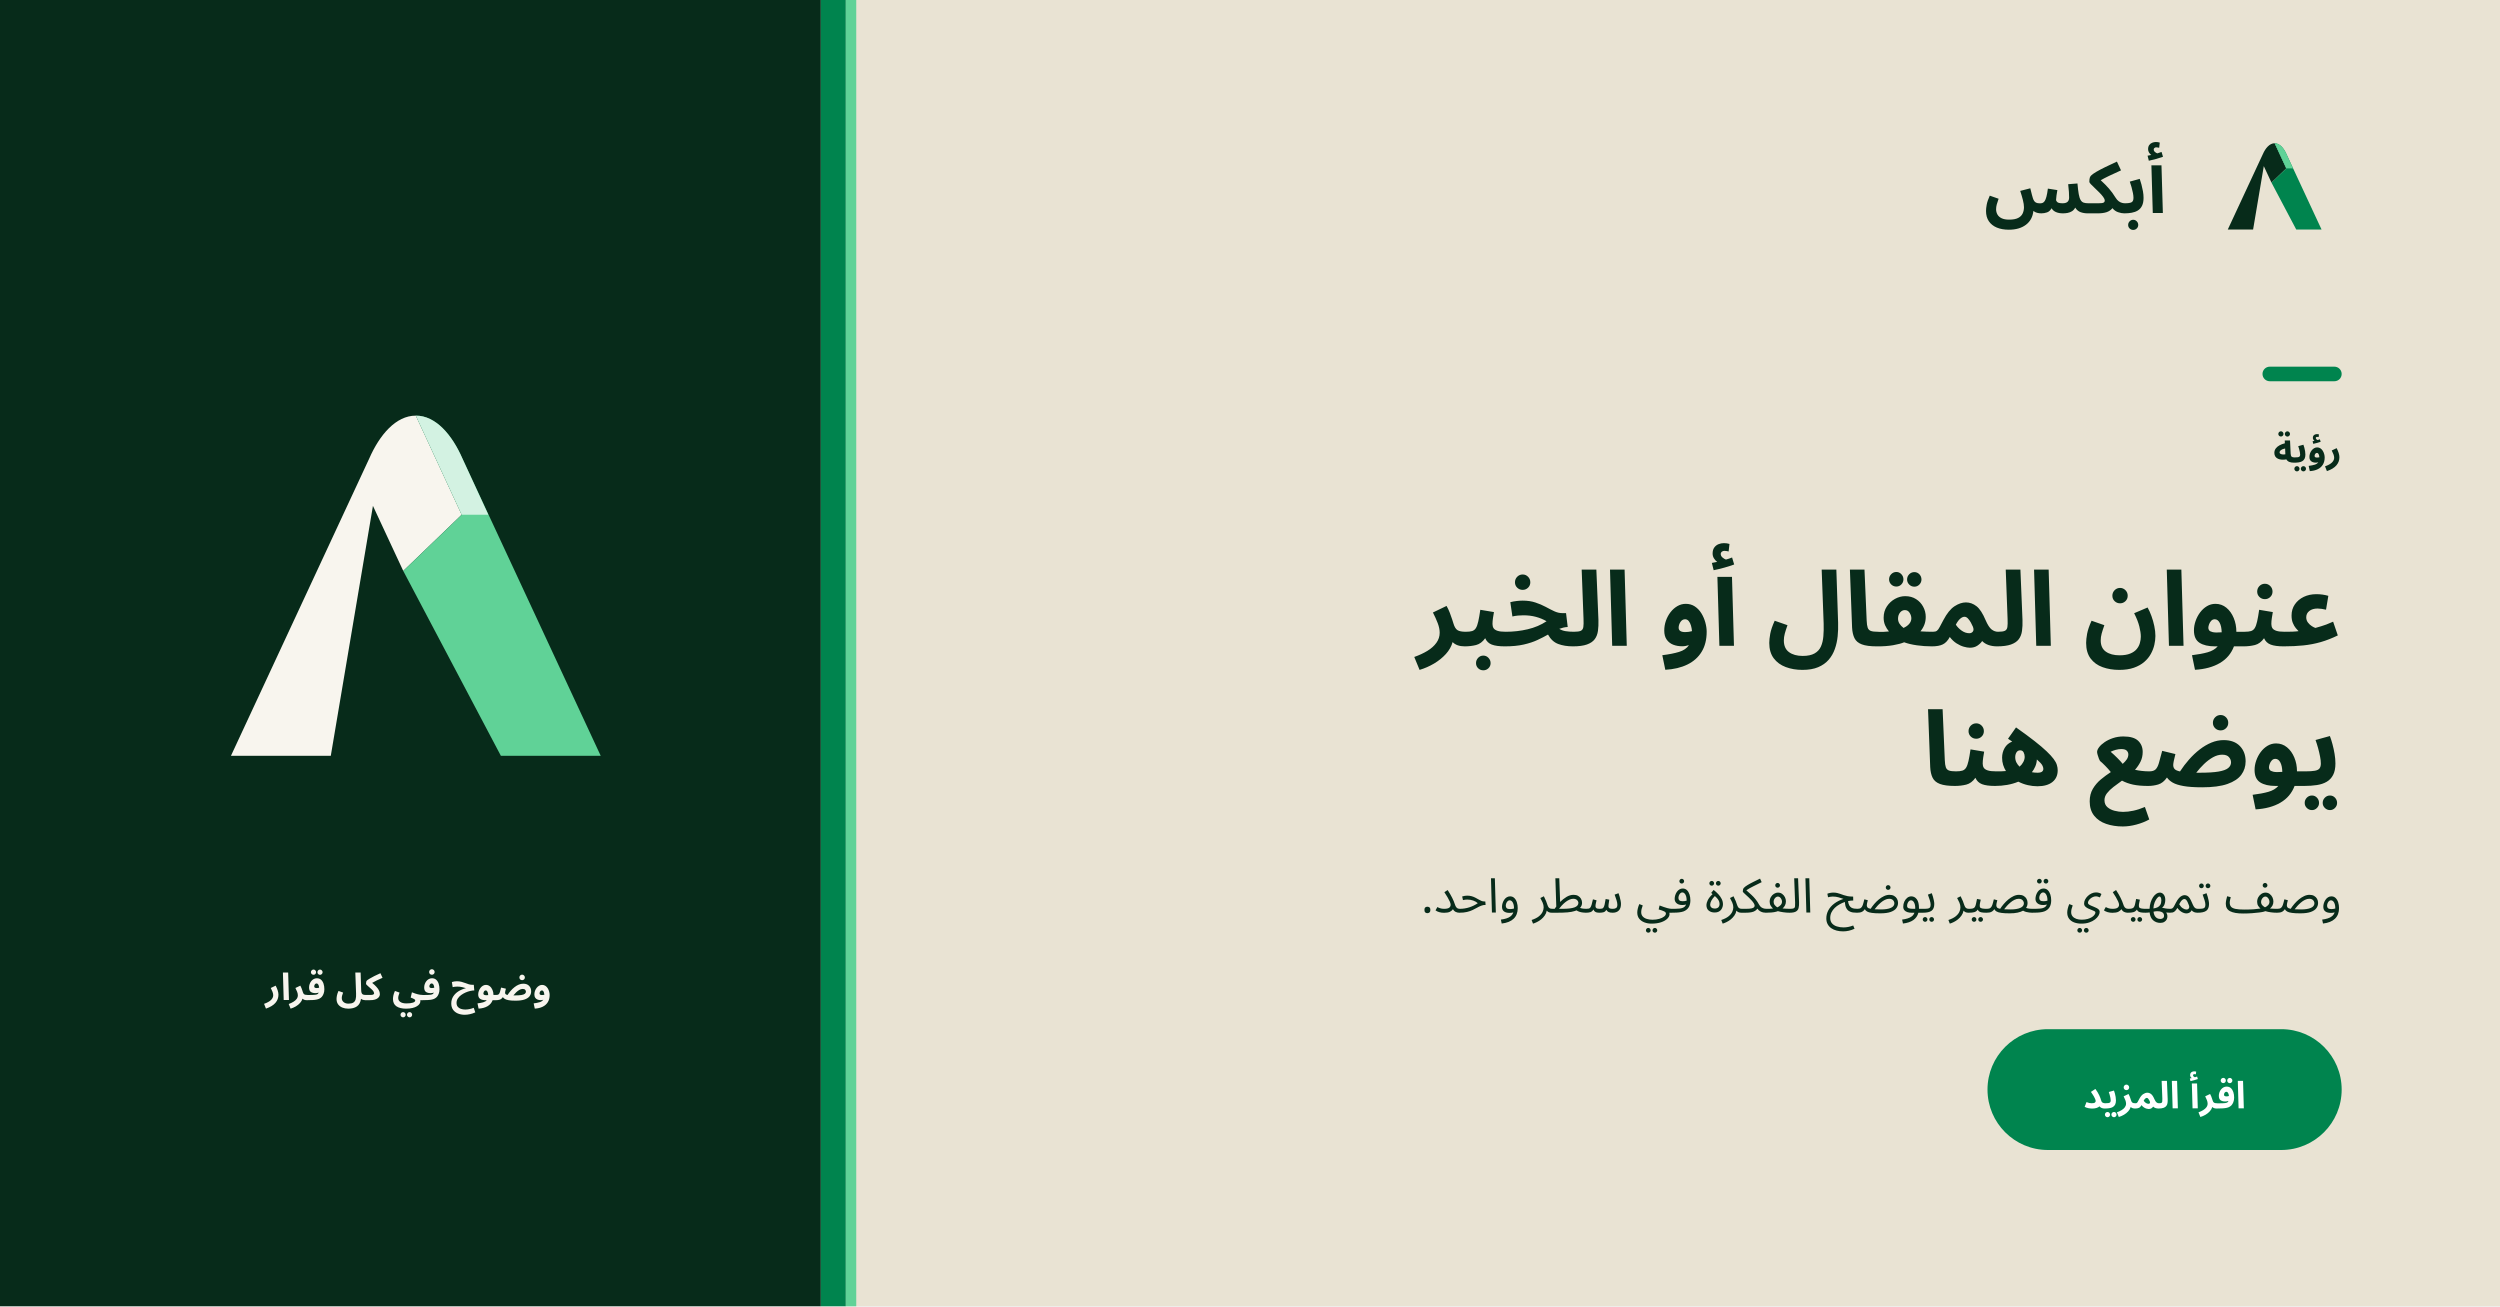
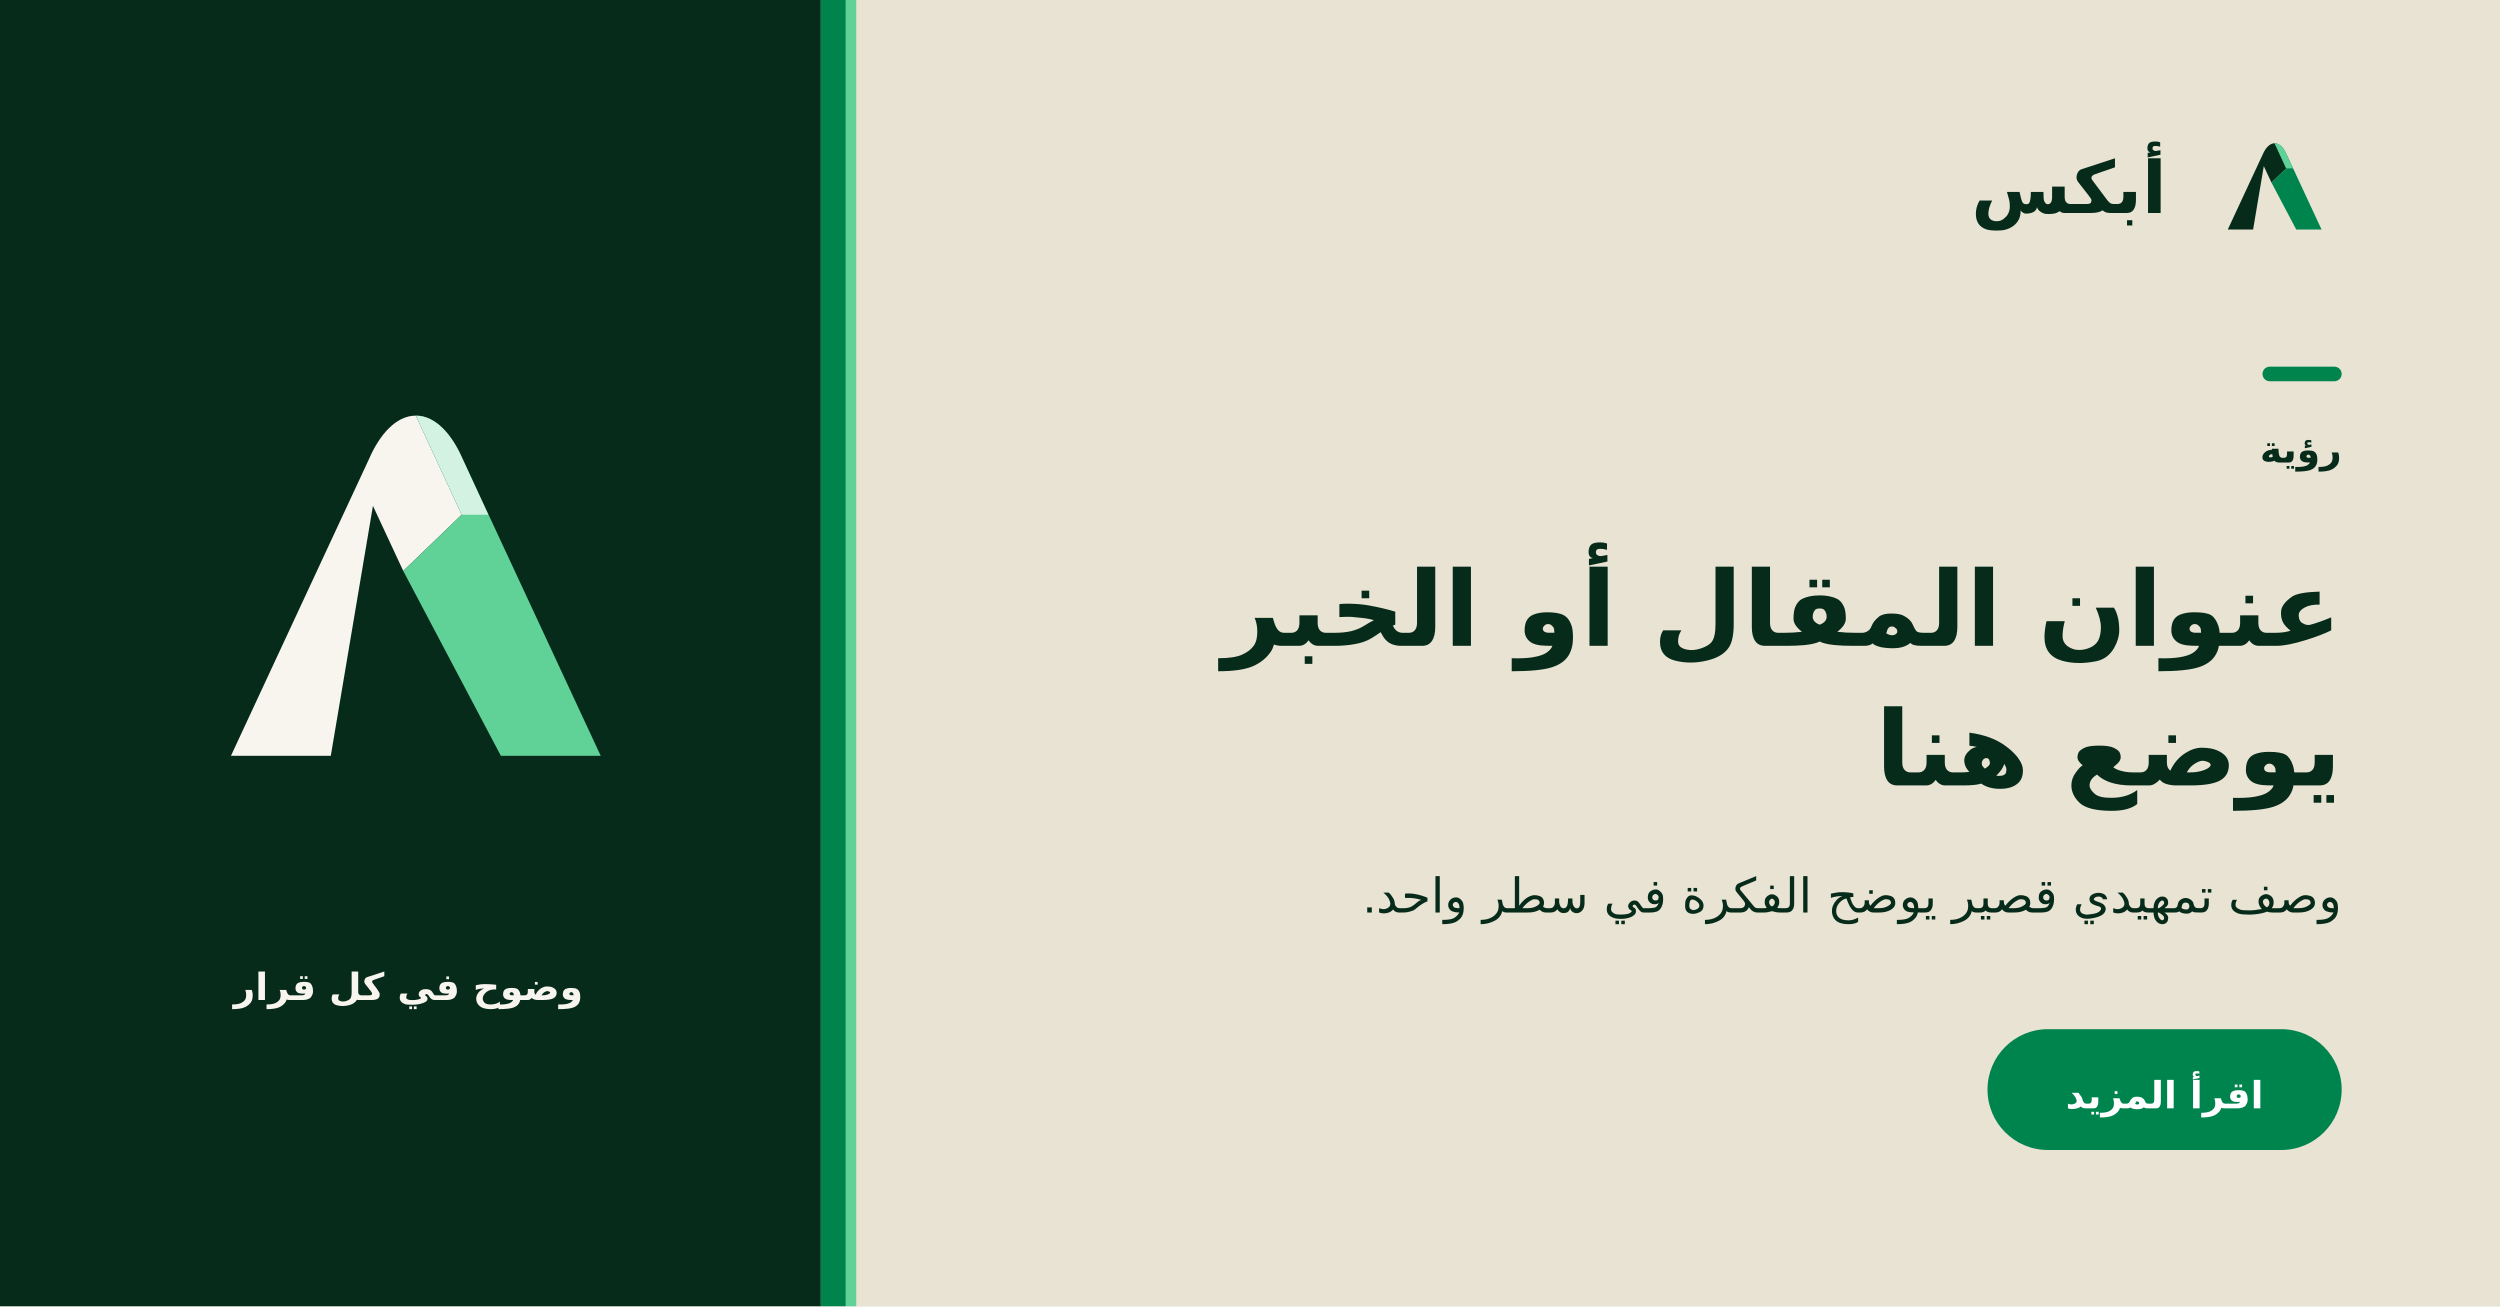
<svg xmlns="http://www.w3.org/2000/svg" width="1200" height="627" viewBox="0 0 1200 627" role="img" aria-labelledby="title desc" lang="ar">
  <style>
-     .ar { font-family: Cairo, "Noto Sans Arabic", Tahoma, sans-serif; }
+     @font-face { font-family: "Thmanyah Sans"; src: url("https://framerusercontent.com/assets/x6EBzvXf1Fi35XhsRoHxePDVo.woff2"); font-weight: 400; }
+     @font-face { font-family: "Thmanyah Sans"; src: url("https://framerusercontent.com/assets/LZvgFRUsP7pGWYj3tKxMUrKuhSY.woff2"); font-weight: 700; }
+     .ar { font-family: "Thmanyah Sans", Arial, sans-serif; }
    .label { font-size: 18px; font-weight: 700; }
    .headline { font-size: 50px; font-weight: 700; }
    .body { font-size: 23px; font-weight: 400; }
    .action { font-size: 18px; font-weight: 700; }
  </style>
  <rect width="1200" height="627" fill="#e9e3d3" />
  <rect width="394" height="627" fill="#072b1a" />
  <rect x="394" width="12" height="627" fill="#00844e" />
  <rect x="406" width="5" height="627" fill="#60d297" />
  <g id="brand-mark-reverse" transform="translate(86 164) scale(3.55)">
    <path d="M7 56 25.7 15.8C27.1 12.6 29.3 10 32 10l6.2 13.4-7.9 7.6-4.1-8.8L20.5 56Z" fill="#f8f5ee" />
    <path d="M32 10c2.7 0 4.9 2.6 6.3 5.8L57 56H43.5L30.3 31l7.9-7.6Z" fill="#60d297" />
    <path d="M32 10c2.7 0 4.9 2.6 6.3 5.8l3.5 7.6h-3.6Z" fill="#ffffff" opacity=".72" />
  </g>
  <text x="196" y="480" text-anchor="middle" direction="rtl" class="ar label" fill="#f8f5ee">وضوح في كل قرار</text>
  <g id="apex-lockup-ar" transform="translate(824 54) scale(.72)">
    <g transform="translate(332 8) scale(1.25)">
      <path d="M7 56 25.7 15.8C27.1 12.6 29.3 10 32 10l6.2 13.4-7.9 7.6-4.1-8.8L20.5 56Z" fill="#072b1a" />
      <path d="M32 10c2.7 0 4.9 2.6 6.3 5.8L57 56H43.5L30.3 31l7.9-7.6Z" fill="#00844e" />
      <path d="M32 10c2.7 0 4.9 2.6 6.3 5.8l3.5 7.6h-3.6Z" fill="#60d297" />
    </g>
-     <text x="300" y="67" text-anchor="end" fill="#072b1a" font-family="Cairo, Noto Sans Arabic, Tahoma, sans-serif" font-size="48" font-weight="700">أبكس</text>
+     <text x="300" y="67" text-anchor="end" fill="#072b1a" font-family="Thmanyah Sans, Arial, sans-serif" font-size="48" font-weight="700">أبكس</text>
  </g>
  <g id="editable-content" class="ar" direction="rtl">
    <rect x="1086" y="176" width="38" height="7" rx="3.5" fill="#00844e" />
    <text id="editable-category" x="1124" y="222" text-anchor="start" class="label" fill="#072b1a">رؤية</text>
    <text id="editable-title" x="1124" y="310" text-anchor="start" class="headline" fill="#072b1a">
      <tspan x="1124" dy="0">عنوان المقال أو الخبر</tspan>
      <tspan x="1124" dy="67">يوضع هنا</tspan>
    </text>
    <text id="editable-summary" x="1124" y="438" text-anchor="start" class="body" fill="#072b1a">وصف تمهيدي قصير يوضح الفكرة في سطر واحد.</text>
    <rect x="954" y="494" width="170" height="58" rx="29" fill="#00844e" />
    <text id="editable-action" x="1039" y="532" text-anchor="middle" class="action" fill="#ffffff">اقرأ المزيد</text>
  </g>
  <rect id="safe-zone" x="72" y="60" width="1056" height="507" fill="none" stroke="#60d297" stroke-width="2" stroke-dasharray="12 12" display="none" />
</svg>
